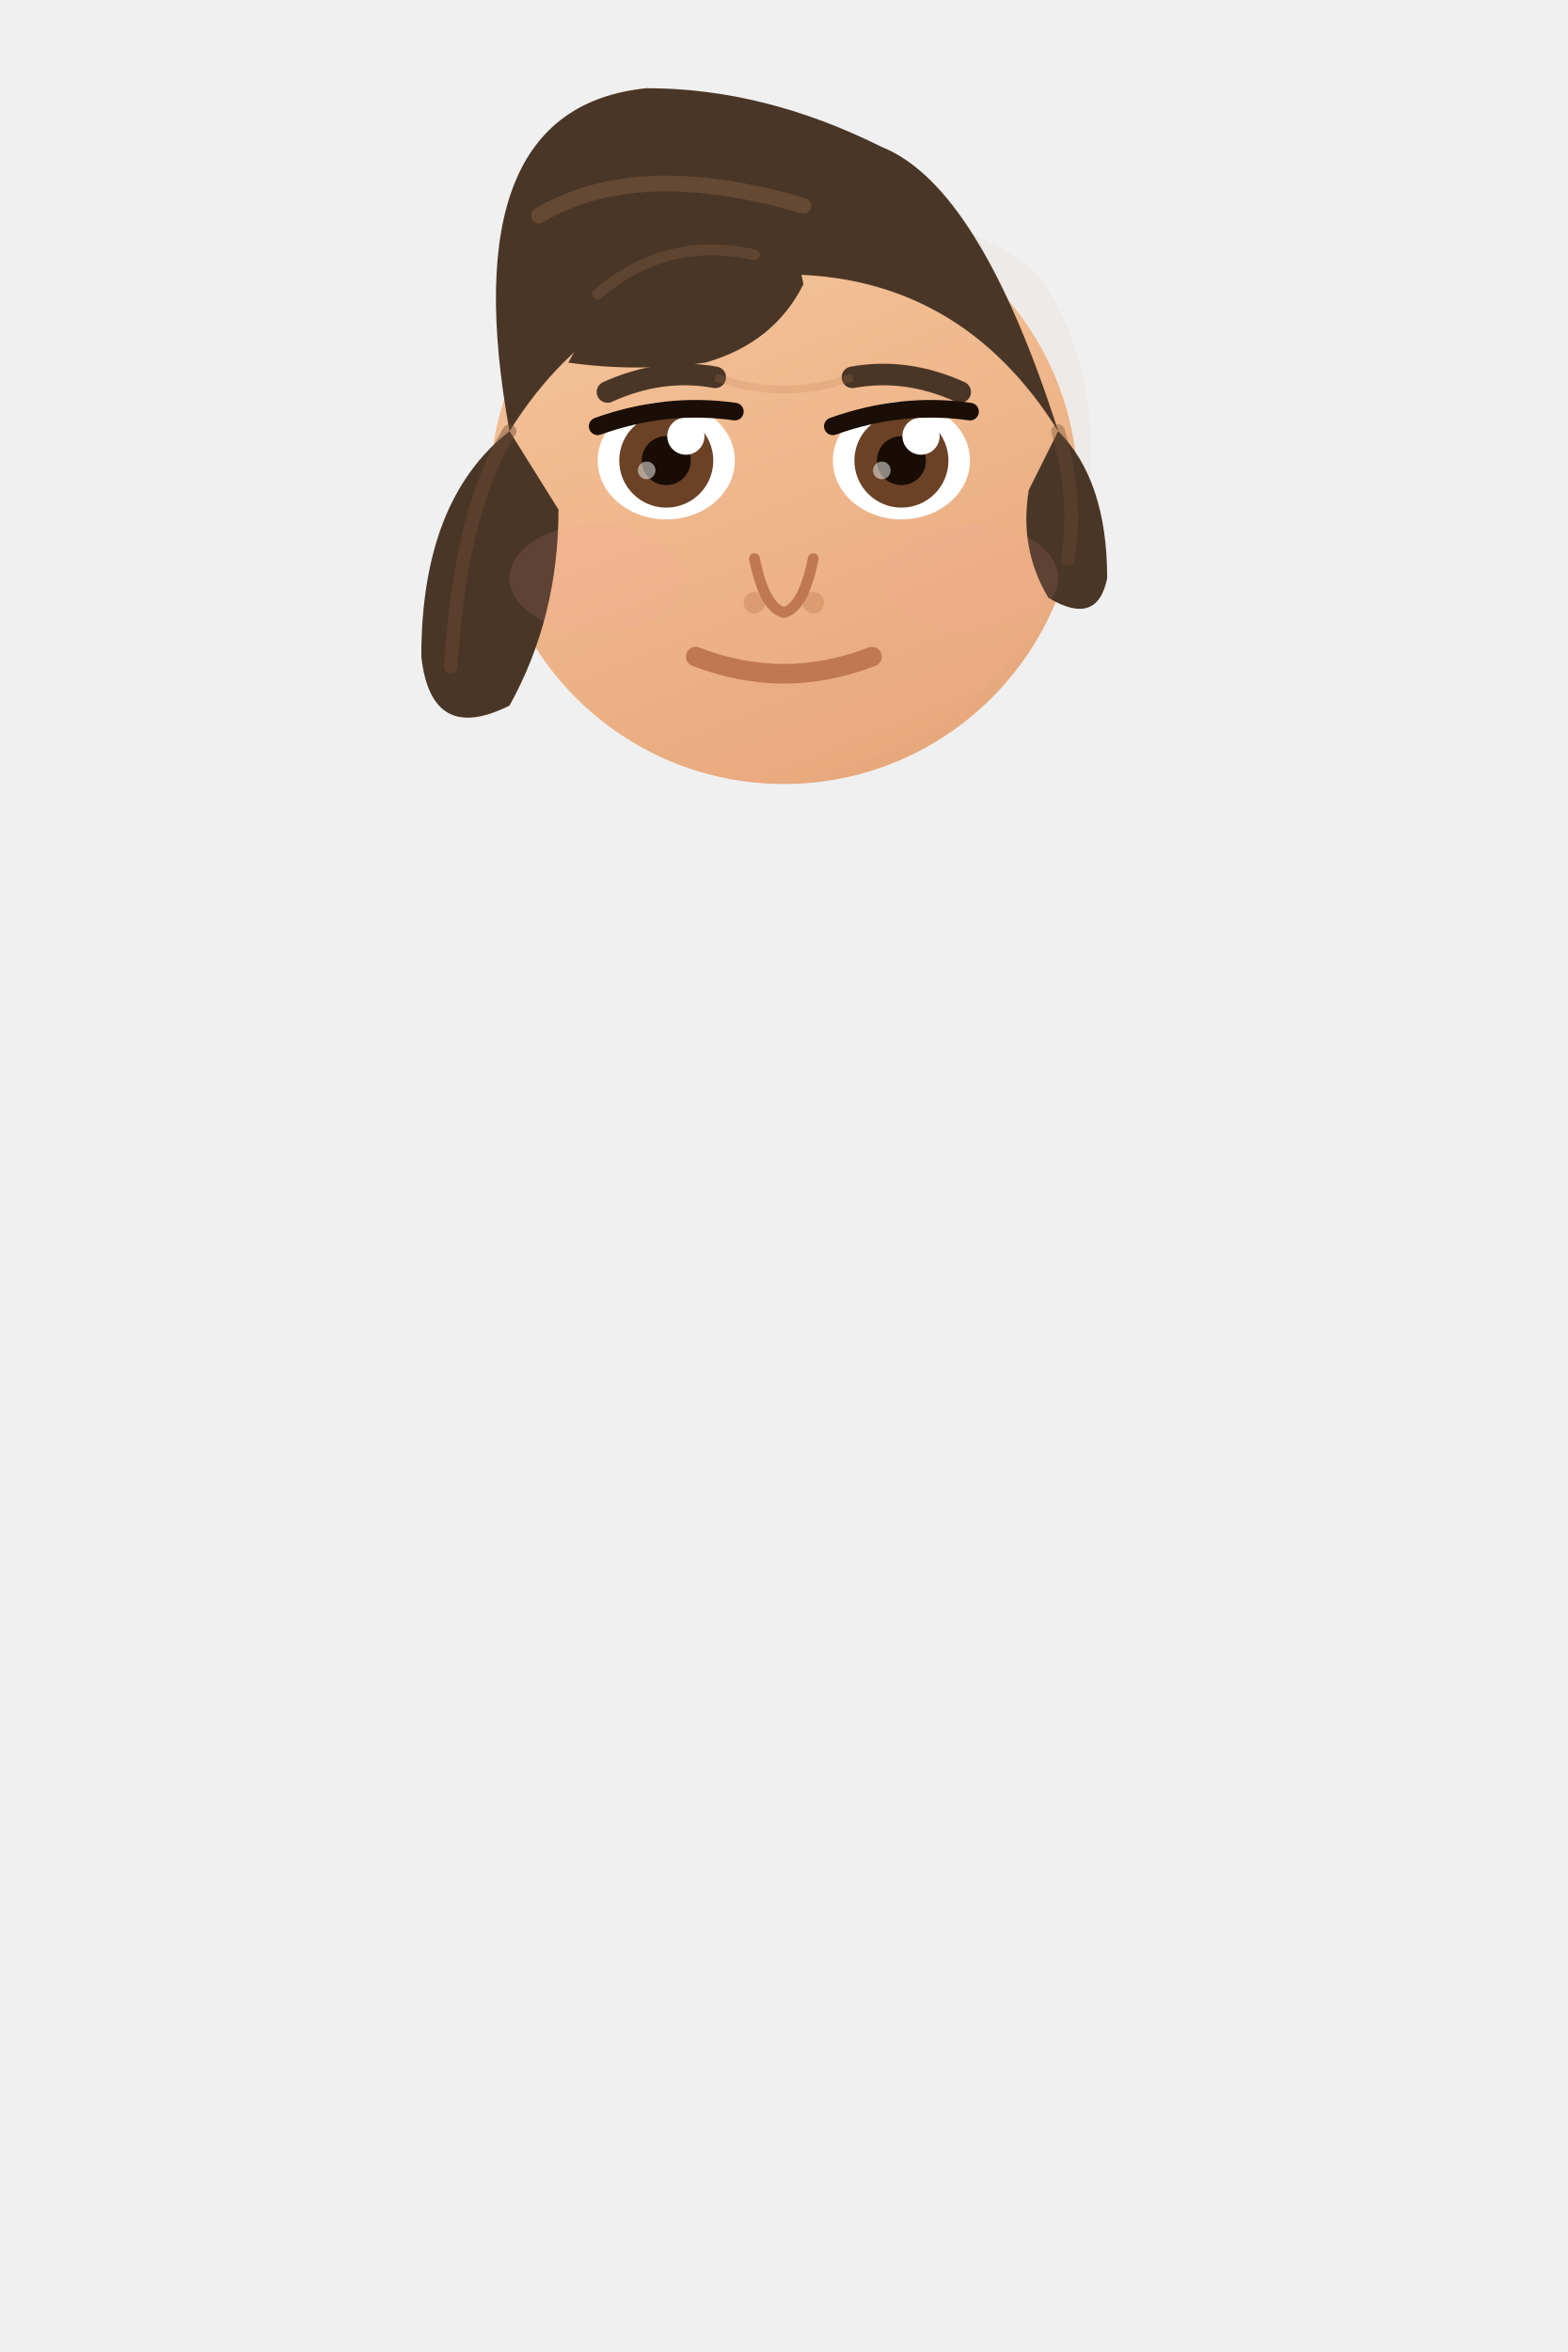
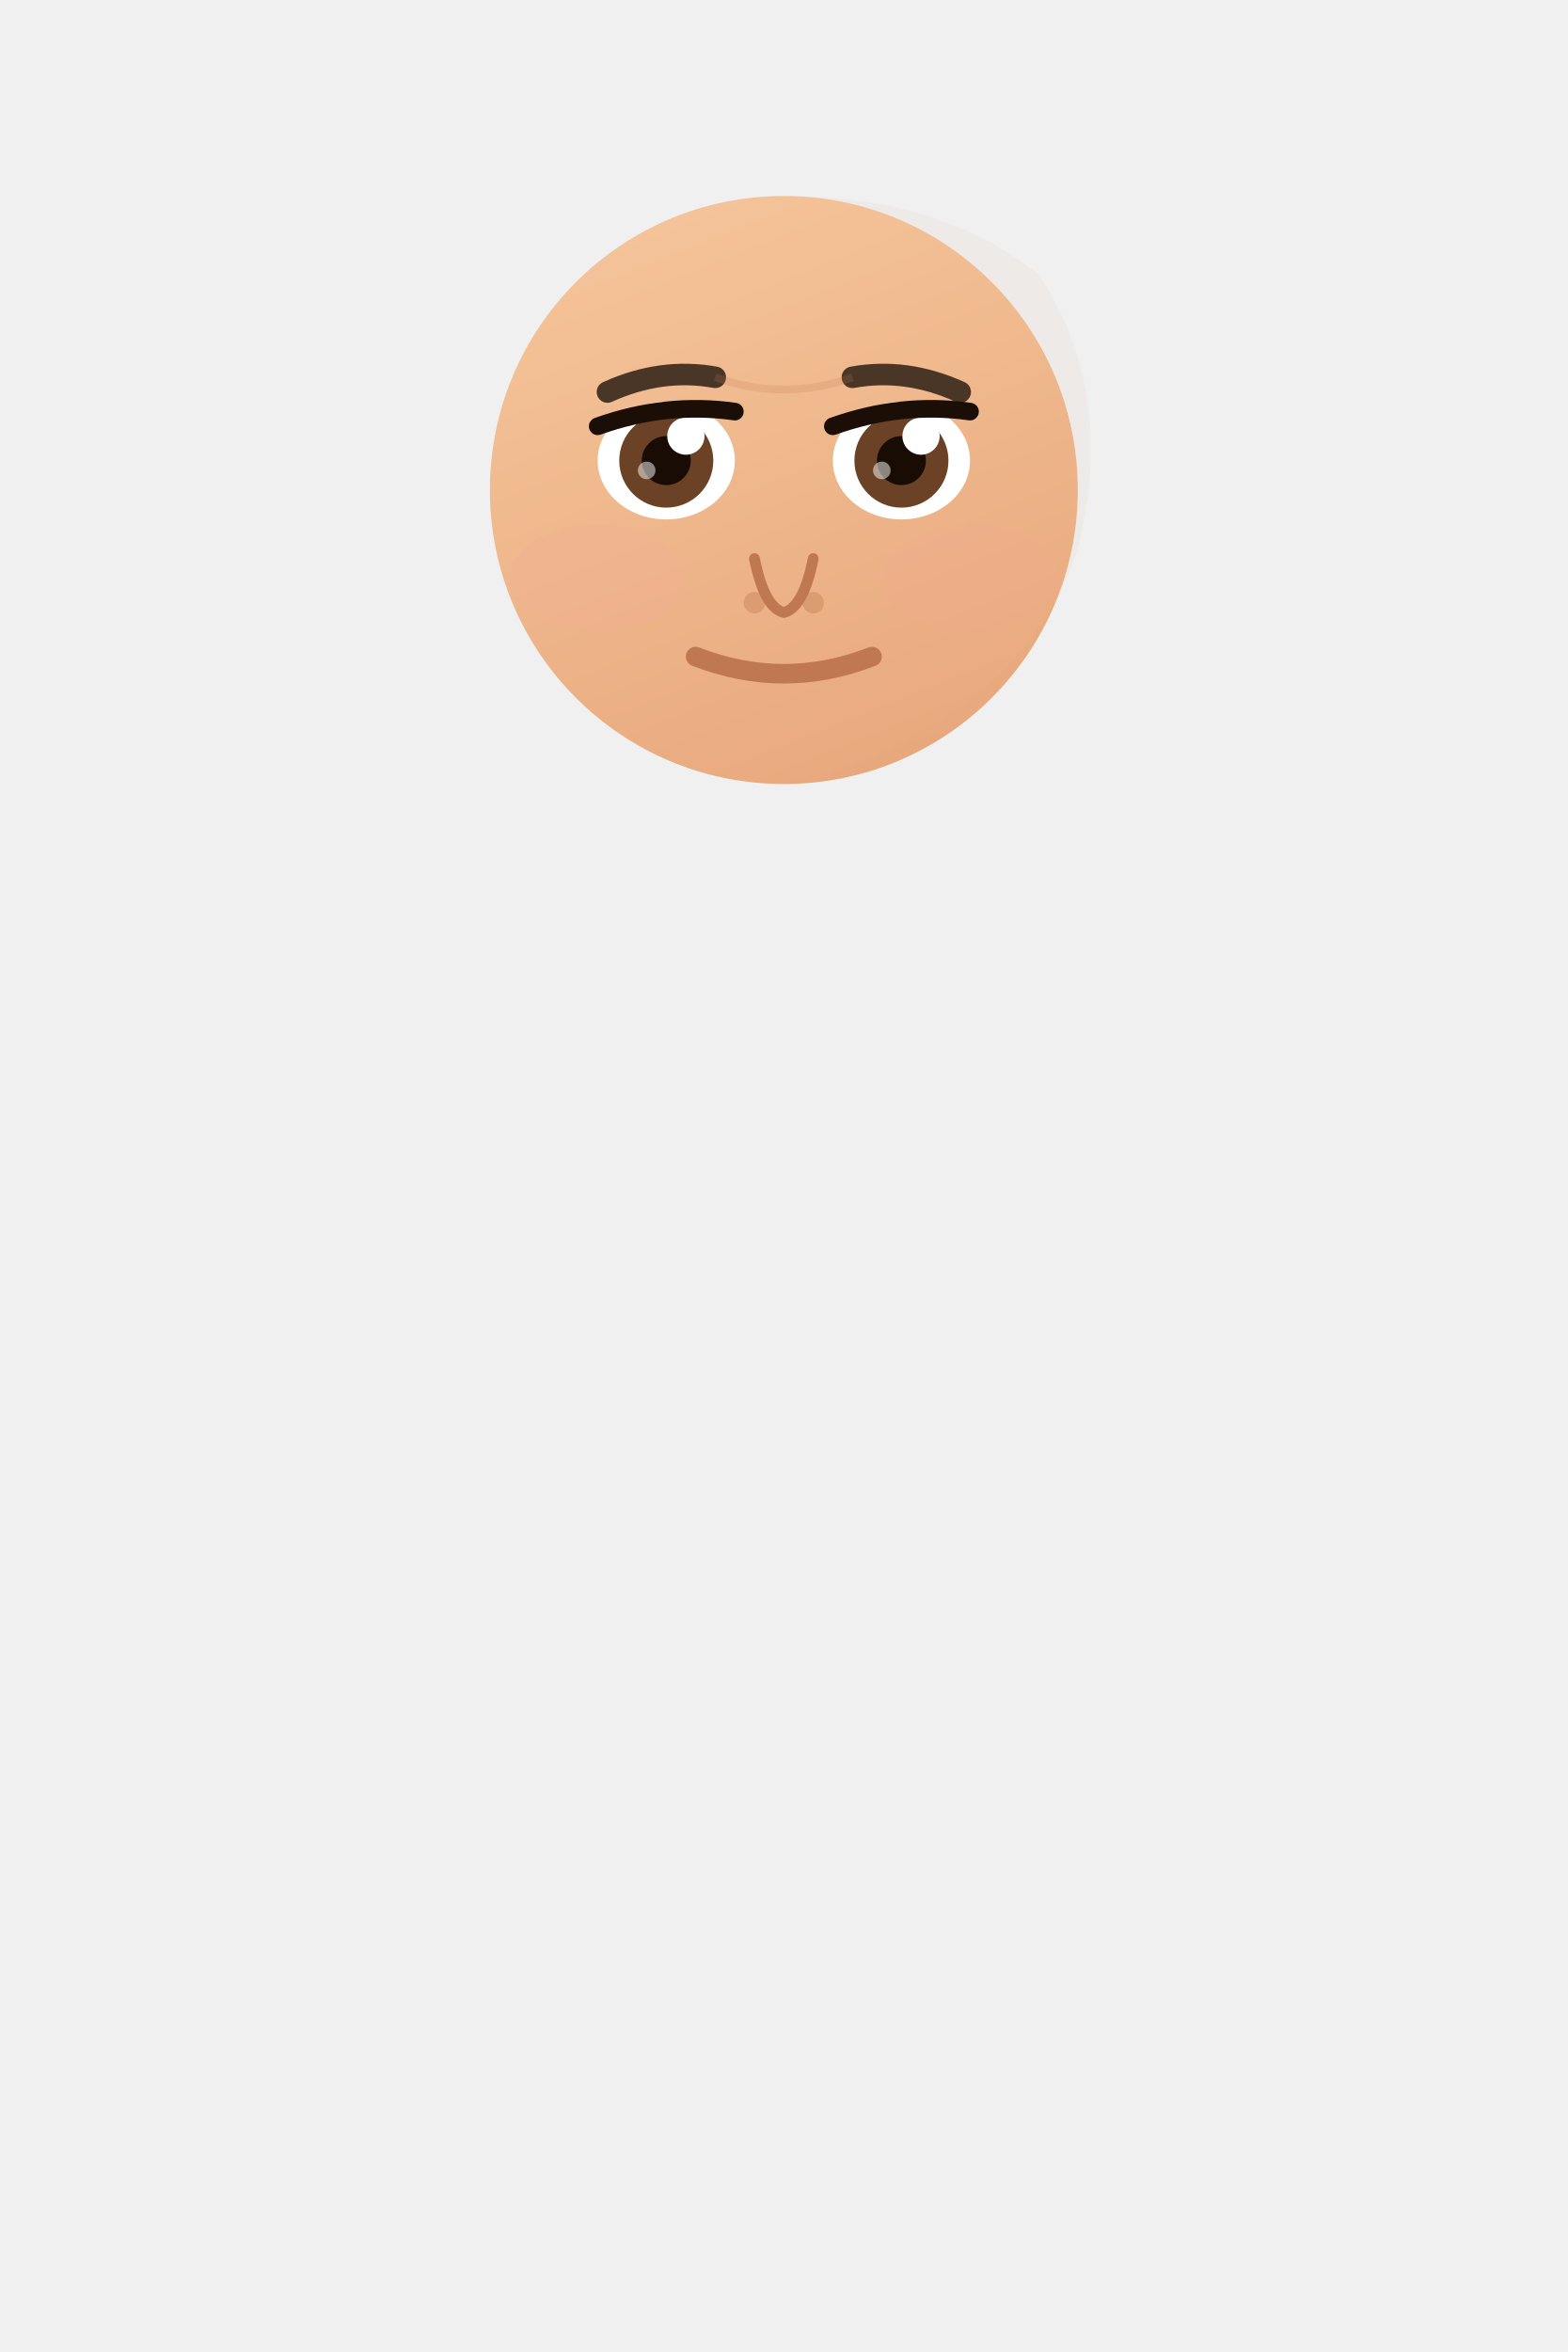
<svg xmlns="http://www.w3.org/2000/svg" viewBox="0 0 160 240">
  <defs>
    <linearGradient id="ex-sk" x1="0.3" y1="0" x2="0.7" y2="1">
      <stop offset="0%" stop-color="#F5C49A" />
      <stop offset="100%" stop-color="#E8A87C" />
    </linearGradient>
  </defs>
  <circle cx="80" cy="50" r="30" fill="url(#ex-sk)" />
  <path d="M 80 20 A 30 30 0 0 1 80 80 Q 104 74 110 56 Q 114 40 106 28 Q 96 20 80 20 Z" fill="#d4956a" opacity="0.07" />
-   <path d="M 52 44 Q 43 51 43 67 Q 44 76 52 72 Q 57 63 57 52 Z" fill="#4a3626" />
-   <path d="M 108 44 Q 113 49 113 59 Q 112 64 107 61 Q 104 56 105 50 Z" fill="#4a3626" />
-   <path d="M 52 44 Q 46 11 66 9 Q 78 9 90 15 Q 100 19 108 44 Q 98 28 80 28 Q 62 28 52 44 Z" fill="#4a3626" />
-   <path d="M 55 22 Q 65 16 82 21" fill="none" stroke="#7d5c44" stroke-width="1.6" stroke-linecap="round" opacity="0.5" />
-   <path d="M 52 44 Q 47 52 46 68" fill="none" stroke="#6b4a33" stroke-width="1.4" stroke-linecap="round" opacity="0.45" />
-   <path d="M 108 44 Q 110 51 109 57" fill="none" stroke="#6b4a33" stroke-width="1.4" stroke-linecap="round" opacity="0.38" />
-   <path d="M 58 37 Q 64 26 74 24 Q 81 23 82 29 Q 79 35 72 37 Q 65 38 58 37 Z" fill="#4a3626" />
-   <path d="M 61 30 Q 68 24 77 26" fill="none" stroke="#7d5c44" stroke-width="1.1" stroke-linecap="round" opacity="0.4" />
  <path d="M 62 40 Q 67.5 37.5 73 38.5" fill="none" stroke="#4a3626" stroke-width="2.2" stroke-linecap="round" />
  <path d="M 87 38.5 Q 92.5 37.5 98 40" fill="none" stroke="#4a3626" stroke-width="2.2" stroke-linecap="round" />
  <path d="M 73 38.5 Q 80 41 87 38.5" fill="none" stroke="#c07850" stroke-width="0.8" opacity="0.20" />
  <ellipse cx="68" cy="47" rx="7" ry="6" fill="white" />
  <ellipse cx="92" cy="47" rx="7" ry="6" fill="white" />
  <circle cx="68" cy="47" r="4.8" fill="#6B4226" />
  <circle cx="92" cy="47" r="4.8" fill="#6B4226" />
  <circle cx="68" cy="47" r="2.5" fill="#180c05" />
  <circle cx="92" cy="47" r="2.5" fill="#180c05" />
  <circle cx="70" cy="44.5" r="1.9" fill="white" />
  <circle cx="94" cy="44.5" r="1.9" fill="white" />
  <circle cx="66" cy="48" r="0.9" fill="white" opacity="0.5" />
  <circle cx="90" cy="48" r="0.9" fill="white" opacity="0.5" />
  <path d="M 61 43.5 Q 68 41 75 42" fill="none" stroke="#1a0e06" stroke-width="1.8" stroke-linecap="round" />
  <path d="M 85 43.5 Q 92 41 99 42" fill="none" stroke="#1a0e06" stroke-width="1.8" stroke-linecap="round" />
  <path d="M 77 57 Q 78 62 80 62.5 Q 82 62 83 57" fill="none" stroke="#c07850" stroke-width="1.1" stroke-linecap="round" />
  <circle cx="77" cy="61.5" r="1.1" fill="#c07850" opacity="0.38" />
  <circle cx="83" cy="61.5" r="1.1" fill="#c07850" opacity="0.38" />
  <path d="M 71 67 Q 80 70.5 89 67" stroke="#c07850" stroke-width="2" fill="none" stroke-linecap="round" />
  <ellipse cx="61" cy="59" rx="9" ry="5.5" fill="#F4A0A0" opacity="0.12" />
  <ellipse cx="99" cy="59" rx="9" ry="5.5" fill="#F4A0A0" opacity="0.12" />
</svg>
